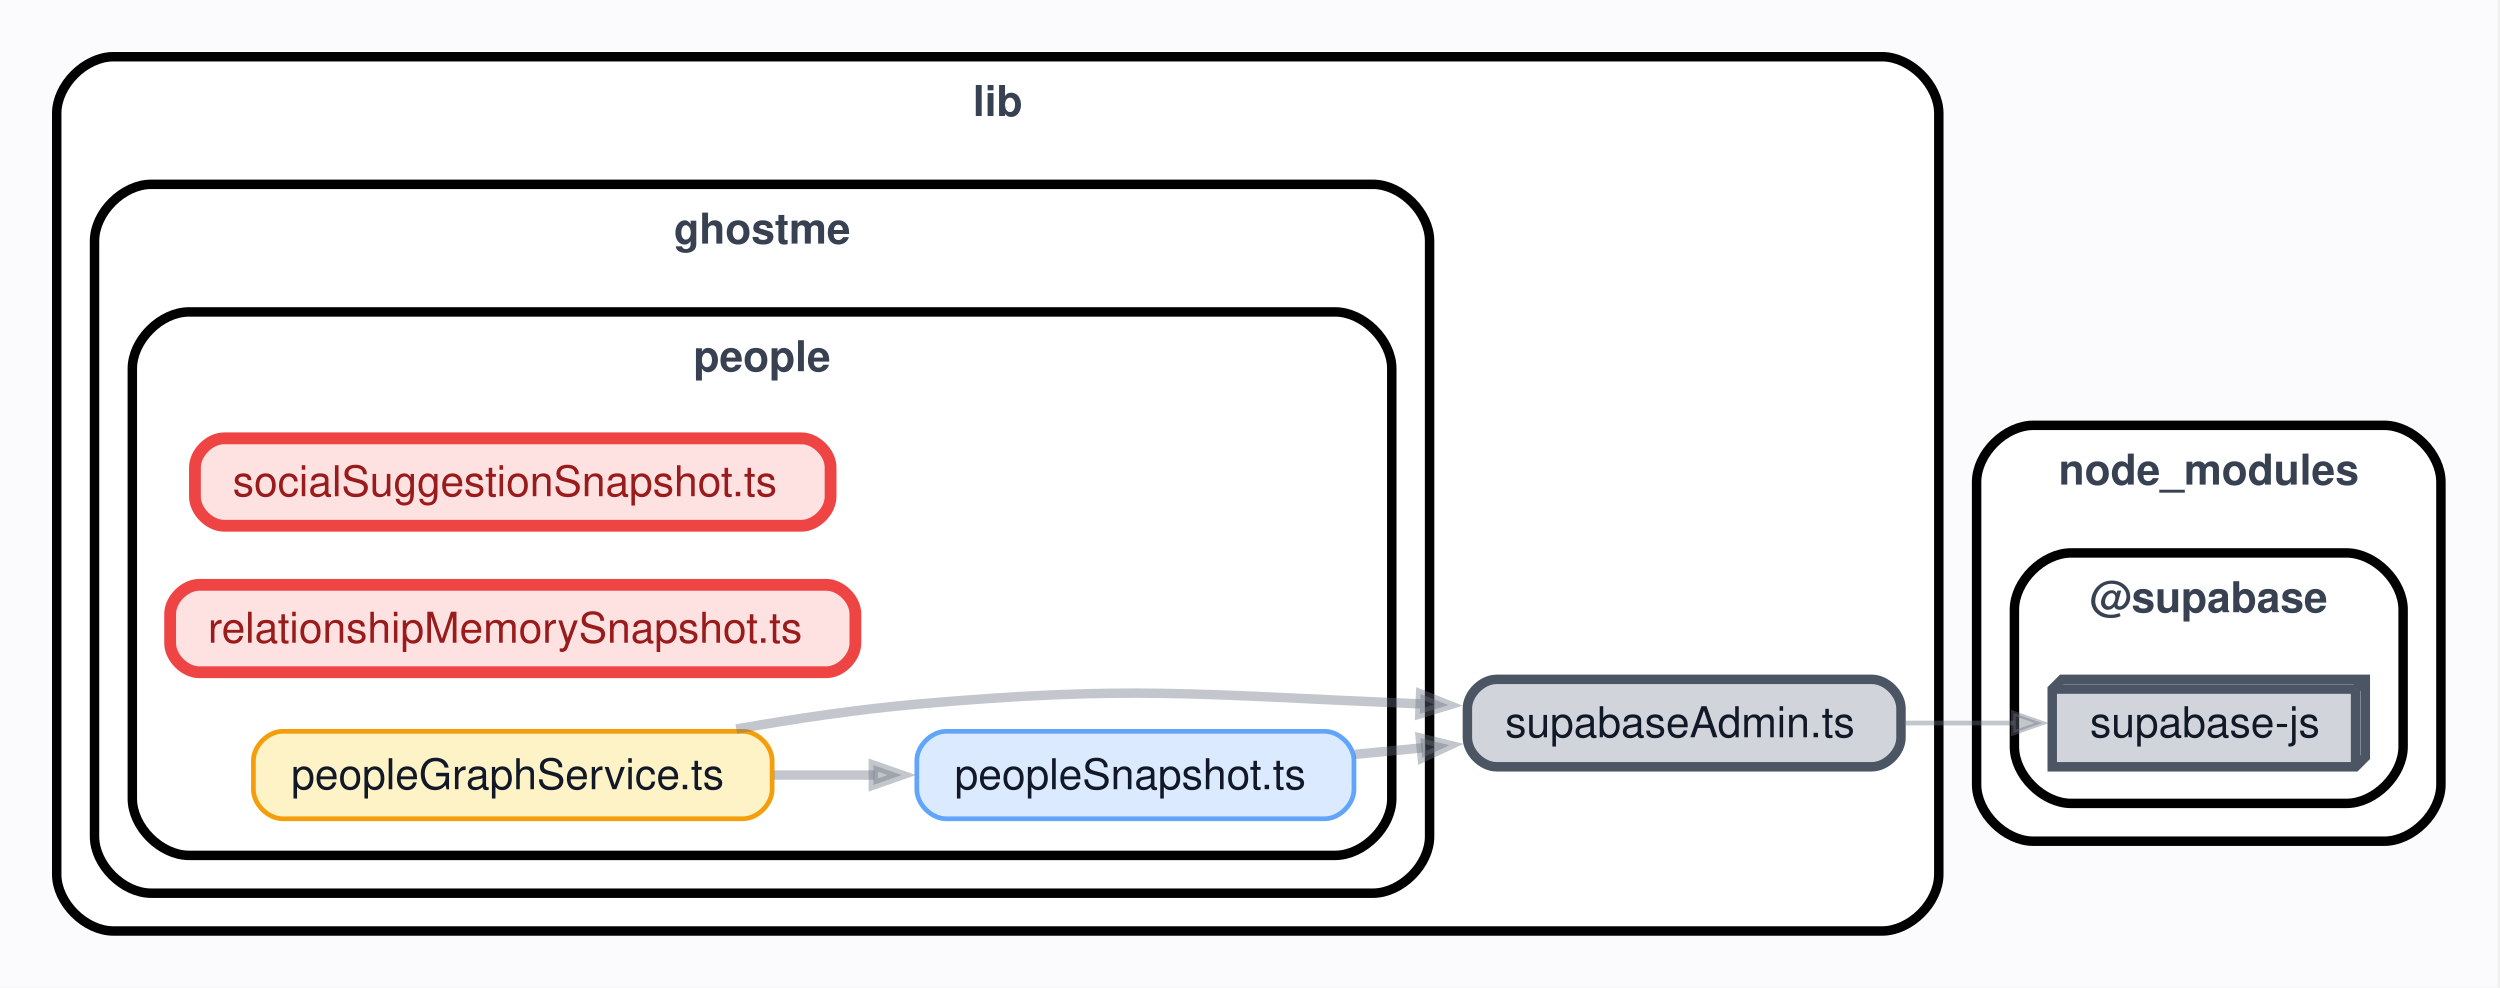
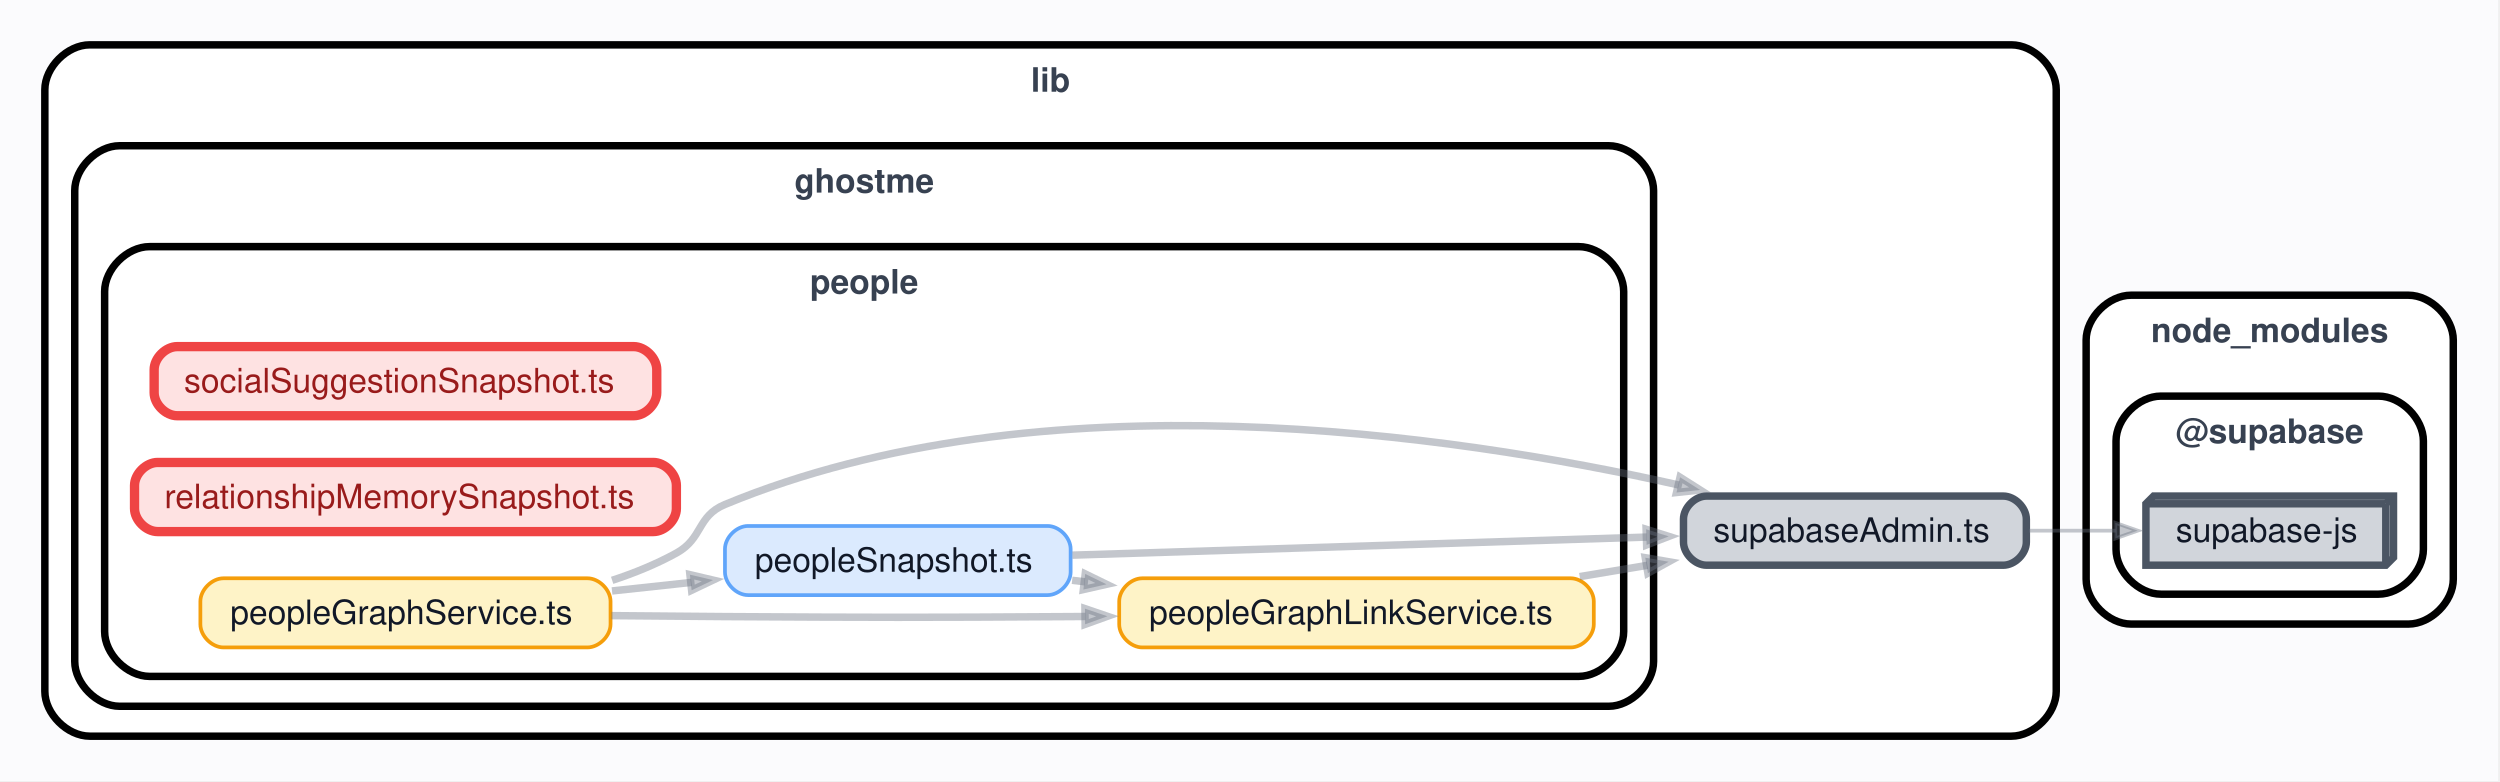
- <svg xmlns="http://www.w3.org/2000/svg" xmlns:xlink="http://www.w3.org/1999/xlink" width="529pt" height="209pt" viewBox="0.00 0.00 529.00 209.00">
+ <svg xmlns="http://www.w3.org/2000/svg" xmlns:xlink="http://www.w3.org/1999/xlink" width="669pt" height="209pt" viewBox="0.00 0.00 669.00 209.00">
  <g id="graph0" class="graph" transform="scale(1 1) rotate(0) translate(4 205)">
-     <polygon fill="#fbfbfd" stroke="none" points="-4,4 -4,-205 524.5,-205 524.5,4 -4,4" />
+     <polygon fill="#fbfbfd" stroke="none" points="-4,4 -4,-205 664.5,-205 664.5,4 -4,4" />
    <g id="clust1" class="cluster">
-       <path fill="#ffffff" stroke="black" stroke-width="2" d="M20,-8C20,-8 394.25,-8 394.25,-8 400.25,-8 406.25,-14 406.25,-20 406.25,-20 406.25,-181 406.25,-181 406.25,-187 400.25,-193 394.25,-193 394.25,-193 20,-193 20,-193 14,-193 8,-187 8,-181 8,-181 8,-20 8,-20 8,-14 14,-8 20,-8" />
-       <text xml:space="preserve" text-anchor="middle" x="207.12" y="-180.45" font-family="Helvetica,sans-Serif" font-weight="bold" font-size="9.00" fill="#374151">lib</text>
+       <path fill="#ffffff" stroke="black" stroke-width="2" d="M20,-8C20,-8 534.25,-8 534.25,-8 540.25,-8 546.25,-14 546.25,-20 546.25,-20 546.25,-181 546.25,-181 546.25,-187 540.25,-193 534.25,-193 534.25,-193 20,-193 20,-193 14,-193 8,-187 8,-181 8,-181 8,-20 8,-20 8,-14 14,-8 20,-8" />
+       <text xml:space="preserve" text-anchor="middle" x="277.12" y="-180.45" font-family="Helvetica,sans-Serif" font-weight="bold" font-size="9.00" fill="#374151">lib</text>
    </g>
    <g id="clust2" class="cluster">
-       <path fill="#ffffff" stroke="black" stroke-width="2" d="M28,-16C28,-16 286.5,-16 286.5,-16 292.5,-16 298.5,-22 298.5,-28 298.5,-28 298.5,-154 298.5,-154 298.5,-160 292.5,-166 286.5,-166 286.5,-166 28,-166 28,-166 22,-166 16,-160 16,-154 16,-154 16,-28 16,-28 16,-22 22,-16 28,-16" />
-       <text xml:space="preserve" text-anchor="middle" x="157.25" y="-153.45" font-family="Helvetica,sans-Serif" font-weight="bold" font-size="9.00" fill="#374151">ghostme</text>
+       <path fill="#ffffff" stroke="black" stroke-width="2" d="M28,-16C28,-16 426.5,-16 426.5,-16 432.5,-16 438.5,-22 438.5,-28 438.5,-28 438.5,-154 438.5,-154 438.5,-160 432.5,-166 426.5,-166 426.5,-166 28,-166 28,-166 22,-166 16,-160 16,-154 16,-154 16,-28 16,-28 16,-22 22,-16 28,-16" />
+       <text xml:space="preserve" text-anchor="middle" x="227.25" y="-153.45" font-family="Helvetica,sans-Serif" font-weight="bold" font-size="9.00" fill="#374151">ghostme</text>
    </g>
    <g id="clust3" class="cluster">
-       <path fill="#ffffff" stroke="black" stroke-width="2" d="M36,-24C36,-24 278.5,-24 278.5,-24 284.5,-24 290.5,-30 290.5,-36 290.5,-36 290.5,-127 290.5,-127 290.5,-133 284.5,-139 278.5,-139 278.5,-139 36,-139 36,-139 30,-139 24,-133 24,-127 24,-127 24,-36 24,-36 24,-30 30,-24 36,-24" />
-       <text xml:space="preserve" text-anchor="middle" x="157.25" y="-126.45" font-family="Helvetica,sans-Serif" font-weight="bold" font-size="9.00" fill="#374151">people</text>
+       <path fill="#ffffff" stroke="black" stroke-width="2" d="M36,-24C36,-24 418.5,-24 418.5,-24 424.5,-24 430.5,-30 430.5,-36 430.5,-36 430.5,-127 430.5,-127 430.5,-133 424.5,-139 418.5,-139 418.5,-139 36,-139 36,-139 30,-139 24,-133 24,-127 24,-127 24,-36 24,-36 24,-30 30,-24 36,-24" />
+       <text xml:space="preserve" text-anchor="middle" x="227.25" y="-126.45" font-family="Helvetica,sans-Serif" font-weight="bold" font-size="9.00" fill="#374151">people</text>
    </g>
    <g id="clust4" class="cluster">
-       <path fill="#ffffff" stroke="black" stroke-width="2" d="M426.25,-27C426.25,-27 500.5,-27 500.5,-27 506.5,-27 512.5,-33 512.5,-39 512.5,-39 512.5,-103 512.5,-103 512.5,-109 506.5,-115 500.5,-115 500.5,-115 426.25,-115 426.25,-115 420.25,-115 414.25,-109 414.25,-103 414.25,-103 414.25,-39 414.25,-39 414.25,-33 420.25,-27 426.25,-27" />
-       <text xml:space="preserve" text-anchor="middle" x="463.38" y="-102.45" font-family="Helvetica,sans-Serif" font-weight="bold" font-size="9.00" fill="#374151">node_modules</text>
+       <path fill="#ffffff" stroke="black" stroke-width="2" d="M566.25,-38C566.25,-38 640.5,-38 640.5,-38 646.5,-38 652.5,-44 652.5,-50 652.5,-50 652.5,-114 652.5,-114 652.5,-120 646.5,-126 640.5,-126 640.5,-126 566.25,-126 566.25,-126 560.25,-126 554.25,-120 554.25,-114 554.25,-114 554.25,-50 554.25,-50 554.25,-44 560.25,-38 566.25,-38" />
+       <text xml:space="preserve" text-anchor="middle" x="603.38" y="-113.45" font-family="Helvetica,sans-Serif" font-weight="bold" font-size="9.00" fill="#374151">node_modules</text>
    </g>
    <g id="clust5" class="cluster">
-       <path fill="#ffffff" stroke="black" stroke-width="2" d="M434.25,-35C434.25,-35 492.5,-35 492.5,-35 498.5,-35 504.5,-41 504.5,-47 504.5,-47 504.5,-76 504.5,-76 504.5,-82 498.5,-88 492.5,-88 492.5,-88 434.25,-88 434.25,-88 428.25,-88 422.25,-82 422.25,-76 422.25,-76 422.25,-47 422.25,-47 422.25,-41 428.25,-35 434.25,-35" />
-       <text xml:space="preserve" text-anchor="middle" x="463.38" y="-75.45" font-family="Helvetica,sans-Serif" font-weight="bold" font-size="9.00" fill="#374151">@supabase</text>
+       <path fill="#ffffff" stroke="black" stroke-width="2" d="M574.25,-46C574.25,-46 632.5,-46 632.5,-46 638.5,-46 644.5,-52 644.5,-58 644.5,-58 644.5,-87 644.5,-87 644.5,-93 638.5,-99 632.5,-99 632.5,-99 574.25,-99 574.25,-99 568.25,-99 562.25,-93 562.25,-87 562.25,-87 562.25,-58 562.25,-58 562.25,-52 568.25,-46 574.25,-46" />
+       <text xml:space="preserve" text-anchor="middle" x="603.38" y="-86.45" font-family="Helvetica,sans-Serif" font-weight="bold" font-size="9.00" fill="#374151">@supabase</text>
    </g>
    <g id="node1" class="node">
      <g id="a_node1">
+         <a xlink:href="lib/ghostme/people/peopleGraphLinkService.ts" xlink:title="peopleGraphLinkService.ts">
+           <path fill="#fef3c7" stroke="#f59e0b" d="M416.33,-50.25C416.33,-50.25 301.67,-50.25 301.67,-50.25 298.58,-50.25 295.5,-47.17 295.5,-44.08 295.5,-44.08 295.5,-37.92 295.5,-37.92 295.5,-34.83 298.58,-31.75 301.67,-31.75 301.67,-31.75 416.33,-31.75 416.33,-31.75 419.42,-31.75 422.5,-34.83 422.5,-37.92 422.5,-37.92 422.5,-44.08 422.5,-44.08 422.5,-47.17 419.42,-50.25 416.33,-50.25" />
+           <text xml:space="preserve" text-anchor="start" x="303.5" y="-38" font-family="Helvetica,sans-Serif" font-size="9.00" fill="#111827">peopleGraphLinkService.ts</text>
+         </a>
+       </g>
+     </g>
+     <g id="node2" class="node">
+       <g id="a_node2">
+         <a xlink:href="lib/supabaseAdmin.ts" xlink:title="supabaseAdmin.ts">
+           <path fill="#d1d5db" stroke="#4b5563" stroke-width="2" d="M532.08,-72.25C532.08,-72.25 452.67,-72.25 452.67,-72.25 449.58,-72.25 446.5,-69.17 446.5,-66.08 446.5,-66.08 446.5,-59.92 446.5,-59.92 446.5,-56.83 449.58,-53.75 452.67,-53.75 452.67,-53.75 532.08,-53.75 532.08,-53.75 535.17,-53.75 538.25,-56.83 538.25,-59.92 538.25,-59.92 538.25,-66.08 538.25,-66.08 538.25,-69.17 535.17,-72.25 532.08,-72.25" />
+           <text xml:space="preserve" text-anchor="start" x="454.5" y="-60" font-family="Helvetica,sans-Serif" font-size="9.00" fill="#111827">supabaseAdmin.ts</text>
+         </a>
+       </g>
+     </g>
+     <g id="edge1" class="edge">
+       <path fill="none" stroke="#6b7280" stroke-width="2" stroke-opacity="0.4" d="M418.73,-50.7C423.78,-51.54 428.85,-52.38 436.86,-53.73" />
+       <polygon fill="#6b7280" fill-opacity="0.4" stroke="#6b7280" stroke-width="2" stroke-opacity="0.4" points="436.27,-55.76 442.54,-54.68 436.97,-51.62 436.27,-55.76" />
+     </g>
+     <g id="node7" class="node">
+       <g id="a_node7">
+         <a xlink:href="https://www.npmjs.com/package/@supabase/supabase-js" xlink:title="supabase-js">
+           <polygon fill="#d1d5db" stroke="#4b5563" stroke-width="2" points="636.5,-72.25 572.31,-72.25 570.25,-70.19 570.25,-53.75 634.44,-53.75 636.5,-55.81 636.5,-72.25" />
+           <polyline fill="none" stroke="#4b5563" stroke-width="2" points="634.44,-70.19 570.25,-70.19" />
+           <polyline fill="none" stroke="#4b5563" stroke-width="2" points="634.44,-70.19 634.44,-53.75" />
+           <polyline fill="none" stroke="#4b5563" stroke-width="2" points="634.44,-70.19 636.5,-72.25" />
+           <text xml:space="preserve" text-anchor="start" x="578.25" y="-60" font-family="Helvetica,sans-Serif" font-size="9.00" fill="#111827">supabase-js</text>
+         </a>
+       </g>
+     </g>
+     <g id="edge7" class="edge">
+       <path fill="none" stroke="#6b7280" stroke-opacity="0.4" d="M538.97,-63C546.67,-63 554.61,-63 562.16,-63" />
+       <polygon fill="#6b7280" fill-opacity="0.4" stroke="#6b7280" stroke-opacity="0.4" points="562.05,-65.1 568.05,-63 562.05,-60.9 562.05,-65.1" />
+     </g>
+     <g id="node3" class="node">
+       <g id="a_node3">
        <a xlink:href="lib/ghostme/people/peopleGraphService.ts" xlink:title="peopleGraphService.ts">
          <path fill="#fef3c7" stroke="#f59e0b" d="M153.21,-50.25C153.21,-50.25 55.79,-50.25 55.79,-50.25 52.71,-50.25 49.62,-47.17 49.62,-44.08 49.62,-44.08 49.62,-37.92 49.62,-37.92 49.62,-34.83 52.71,-31.75 55.79,-31.75 55.79,-31.75 153.21,-31.75 153.21,-31.75 156.29,-31.75 159.38,-34.83 159.38,-37.92 159.38,-37.92 159.38,-44.08 159.38,-44.08 159.38,-47.17 156.29,-50.25 153.21,-50.25" />
          <text xml:space="preserve" text-anchor="start" x="57.62" y="-38" font-family="Helvetica,sans-Serif" font-size="9.00" fill="#111827">peopleGraphService.ts</text>
        </a>
      </g>
    </g>
-     <g id="node2" class="node">
-       <g id="a_node2">
+     <g id="edge2" class="edge">
+       <path fill="none" stroke="#6b7280" stroke-width="2" stroke-opacity="0.4" d="M159.59,-40.26C169.7,-40.15 180.17,-40.06 190,-40 231.11,-39.76 241.39,-39.73 282.5,-40 283.81,-40.01 285.13,-40.02 286.47,-40.03" />
+       <polygon fill="#6b7280" fill-opacity="0.4" stroke="#6b7280" stroke-width="2" stroke-opacity="0.4" points="286.33,-42.13 292.35,-40.08 286.37,-37.93 286.33,-42.13" />
+     </g>
+     <g id="edge4" class="edge">
+       <path fill="none" stroke="#6b7280" stroke-width="2" stroke-opacity="0.4" d="M159.81,-49.7C165.79,-51.66 171.65,-54.06 177,-57 184.16,-60.94 182.45,-66.87 190,-70 274.57,-105.03 384.25,-88.93 445.26,-75.21" />
+       <polygon fill="#6b7280" fill-opacity="0.4" stroke="#6b7280" stroke-width="2" stroke-opacity="0.4" points="445.58,-77.29 450.95,-73.89 444.63,-73.2 445.58,-77.29" />
+     </g>
+     <g id="node4" class="node">
+       <g id="a_node4">
        <a xlink:href="lib/ghostme/people/peopleSnapshot.ts" xlink:title="peopleSnapshot.ts">
-           <path fill="#dbeafe" stroke="#60a5fa" d="M276.33,-50.25C276.33,-50.25 196.17,-50.25 196.17,-50.25 193.08,-50.25 190,-47.17 190,-44.08 190,-44.08 190,-37.92 190,-37.92 190,-34.83 193.08,-31.75 196.17,-31.75 196.17,-31.75 276.33,-31.75 276.33,-31.75 279.42,-31.75 282.5,-34.83 282.5,-37.92 282.5,-37.92 282.5,-44.08 282.5,-44.08 282.5,-47.17 279.42,-50.25 276.33,-50.25" />
-           <text xml:space="preserve" text-anchor="start" x="198" y="-38" font-family="Helvetica,sans-Serif" font-size="9.00" fill="#111827">peopleSnapshot.ts</text>
+           <path fill="#dbeafe" stroke="#60a5fa" d="M276.33,-64.25C276.33,-64.25 196.17,-64.25 196.17,-64.25 193.08,-64.25 190,-61.17 190,-58.08 190,-58.08 190,-51.92 190,-51.92 190,-48.83 193.08,-45.75 196.17,-45.75 196.17,-45.75 276.33,-45.75 276.33,-45.75 279.42,-45.75 282.5,-48.83 282.5,-51.92 282.5,-51.92 282.5,-58.08 282.5,-58.08 282.5,-61.17 279.42,-64.25 276.33,-64.25" />
+           <text xml:space="preserve" text-anchor="start" x="198" y="-52" font-family="Helvetica,sans-Serif" font-size="9.00" fill="#111827">peopleSnapshot.ts</text>
        </a>
      </g>
    </g>
-     <g id="edge1" class="edge">
-       <path fill="none" stroke="#6b7280" stroke-width="2" stroke-opacity="0.4" d="M159.77,-41C166.81,-41 174.01,-41 181.04,-41" />
-       <polygon fill="#6b7280" fill-opacity="0.4" stroke="#6b7280" stroke-width="2" stroke-opacity="0.4" points="180.8,-43.1 186.8,-41 180.8,-38.9 180.8,-43.1" />
+     <g id="edge3" class="edge">
+       <path fill="none" stroke="#6b7280" stroke-width="2" stroke-opacity="0.4" d="M159.77,-46.86C166.81,-47.61 174.01,-48.39 181.04,-49.15" />
+       <polygon fill="#6b7280" fill-opacity="0.4" stroke="#6b7280" stroke-width="2" stroke-opacity="0.4" points="180.62,-51.22 186.81,-49.77 181.07,-47.04 180.62,-51.22" />
    </g>
-     <g id="node3" class="node">
-       <g id="a_node3">
-         <a xlink:href="lib/supabaseAdmin.ts" xlink:title="supabaseAdmin.ts">
-           <path fill="#d1d5db" stroke="#4b5563" stroke-width="2" d="M392.08,-61.25C392.08,-61.25 312.67,-61.25 312.67,-61.25 309.58,-61.25 306.5,-58.17 306.5,-55.08 306.5,-55.08 306.5,-48.92 306.5,-48.92 306.5,-45.83 309.58,-42.75 312.67,-42.75 312.67,-42.75 392.08,-42.75 392.08,-42.75 395.17,-42.75 398.25,-45.83 398.25,-48.92 398.25,-48.92 398.25,-55.08 398.25,-55.08 398.25,-58.17 395.17,-61.25 392.08,-61.25" />
-           <text xml:space="preserve" text-anchor="start" x="314.5" y="-49" font-family="Helvetica,sans-Serif" font-size="9.00" fill="#111827">supabaseAdmin.ts</text>
-         </a>
-       </g>
+     <g id="edge5" class="edge">
+       <path fill="none" stroke="#6b7280" stroke-width="2" stroke-opacity="0.4" d="M282.9,-49.71C284.03,-49.58 285.16,-49.45 286.3,-49.31" />
+       <polygon fill="#6b7280" fill-opacity="0.4" stroke="#6b7280" stroke-width="2" stroke-opacity="0.4" points="286.4,-51.42 292.11,-48.64 285.91,-47.24 286.4,-51.42" />
    </g>
-     <g id="edge2" class="edge">
-       <path fill="none" stroke="#6b7280" stroke-width="2" stroke-opacity="0.4" d="M151.79,-50.73C164.15,-52.91 177.53,-54.9 190,-56 235.32,-59.99 248.81,-58.07 296.55,-56.05" />
-       <polygon fill="#6b7280" fill-opacity="0.4" stroke="#6b7280" stroke-width="2" stroke-opacity="0.4" points="296.6,-58.15 302.51,-55.8 296.43,-53.95 296.6,-58.15" />
+     <g id="edge6" class="edge">
+       <path fill="none" stroke="#6b7280" stroke-width="2" stroke-opacity="0.4" d="M282.98,-56.44C326.11,-57.8 390.83,-59.83 436.68,-61.28" />
+       <polygon fill="#6b7280" fill-opacity="0.4" stroke="#6b7280" stroke-width="2" stroke-opacity="0.4" points="436.5,-63.37 442.56,-61.46 436.63,-59.18 436.5,-63.37" />
    </g>
-     <g id="edge3" class="edge">
-       <path fill="none" stroke="#6b7280" stroke-width="2" stroke-opacity="0.4" d="M282.68,-45.38C287.42,-45.84 292.27,-46.3 297.1,-46.77" />
-       <polygon fill="#6b7280" fill-opacity="0.4" stroke="#6b7280" stroke-width="2" stroke-opacity="0.4" points="296.54,-48.82 302.71,-47.31 296.94,-44.64 296.54,-48.82" />
-     </g>
-     <g id="node6" class="node">
-       <g id="a_node6">
-         <a xlink:href="https://www.npmjs.com/package/@supabase/supabase-js" xlink:title="supabase-js">
-           <polygon fill="#d1d5db" stroke="#4b5563" stroke-width="2" points="496.5,-61.25 432.31,-61.25 430.25,-59.19 430.25,-42.75 494.44,-42.75 496.5,-44.81 496.5,-61.25" />
-           <polyline fill="none" stroke="#4b5563" stroke-width="2" points="494.44,-59.19 430.25,-59.19" />
-           <polyline fill="none" stroke="#4b5563" stroke-width="2" points="494.44,-59.19 494.44,-42.75" />
-           <polyline fill="none" stroke="#4b5563" stroke-width="2" points="494.44,-59.19 496.5,-61.25" />
-           <text xml:space="preserve" text-anchor="start" x="438.25" y="-49" font-family="Helvetica,sans-Serif" font-size="9.00" fill="#111827">supabase-js</text>
-         </a>
-       </g>
-     </g>
-     <g id="edge4" class="edge">
-       <path fill="none" stroke="#6b7280" stroke-opacity="0.4" d="M398.97,-52C406.67,-52 414.61,-52 422.16,-52" />
-       <polygon fill="#6b7280" fill-opacity="0.4" stroke="#6b7280" stroke-opacity="0.4" points="422.05,-54.1 428.05,-52 422.05,-49.9 422.05,-54.1" />
-     </g>
-     <g id="node4" class="node">
-       <g id="a_node4">
+     <g id="node5" class="node">
+       <g id="a_node5">
        <a xlink:href="lib/ghostme/people/relationshipMemorySnapshot.ts" xlink:title="no-orphans">
          <path fill="#fee2e2" stroke="#ef4444" stroke-width="2.5" d="M170.83,-81.25C170.83,-81.25 38.17,-81.25 38.17,-81.25 35.08,-81.25 32,-78.17 32,-75.08 32,-75.08 32,-68.92 32,-68.92 32,-65.83 35.08,-62.75 38.17,-62.75 38.17,-62.75 170.83,-62.75 170.83,-62.75 173.92,-62.75 177,-65.83 177,-68.92 177,-68.92 177,-75.08 177,-75.08 177,-78.17 173.92,-81.25 170.83,-81.25" />
          <text xml:space="preserve" text-anchor="start" x="40" y="-69" font-family="Helvetica,sans-Serif" font-size="9.00" fill="#991b1b">relationshipMemorySnapshot.ts</text>
        </a>
      </g>
    </g>
-     <g id="node5" class="node">
-       <g id="a_node5">
+     <g id="node6" class="node">
+       <g id="a_node6">
        <a xlink:href="lib/ghostme/people/socialSuggestionSnapshot.ts" xlink:title="no-orphans">
          <path fill="#fee2e2" stroke="#ef4444" stroke-width="2.5" d="M165.58,-112.25C165.58,-112.25 43.42,-112.25 43.42,-112.25 40.33,-112.25 37.25,-109.17 37.25,-106.08 37.25,-106.08 37.25,-99.92 37.25,-99.92 37.25,-96.83 40.33,-93.75 43.42,-93.75 43.42,-93.75 165.58,-93.75 165.58,-93.75 168.67,-93.75 171.75,-96.83 171.75,-99.92 171.75,-99.92 171.75,-106.08 171.75,-106.08 171.75,-109.17 168.67,-112.25 165.58,-112.25" />
          <text xml:space="preserve" text-anchor="start" x="45.25" y="-100" font-family="Helvetica,sans-Serif" font-size="9.00" fill="#991b1b">socialSuggestionSnapshot.ts</text>
        </a>
      </g>
    </g>
  </g>
</svg>
